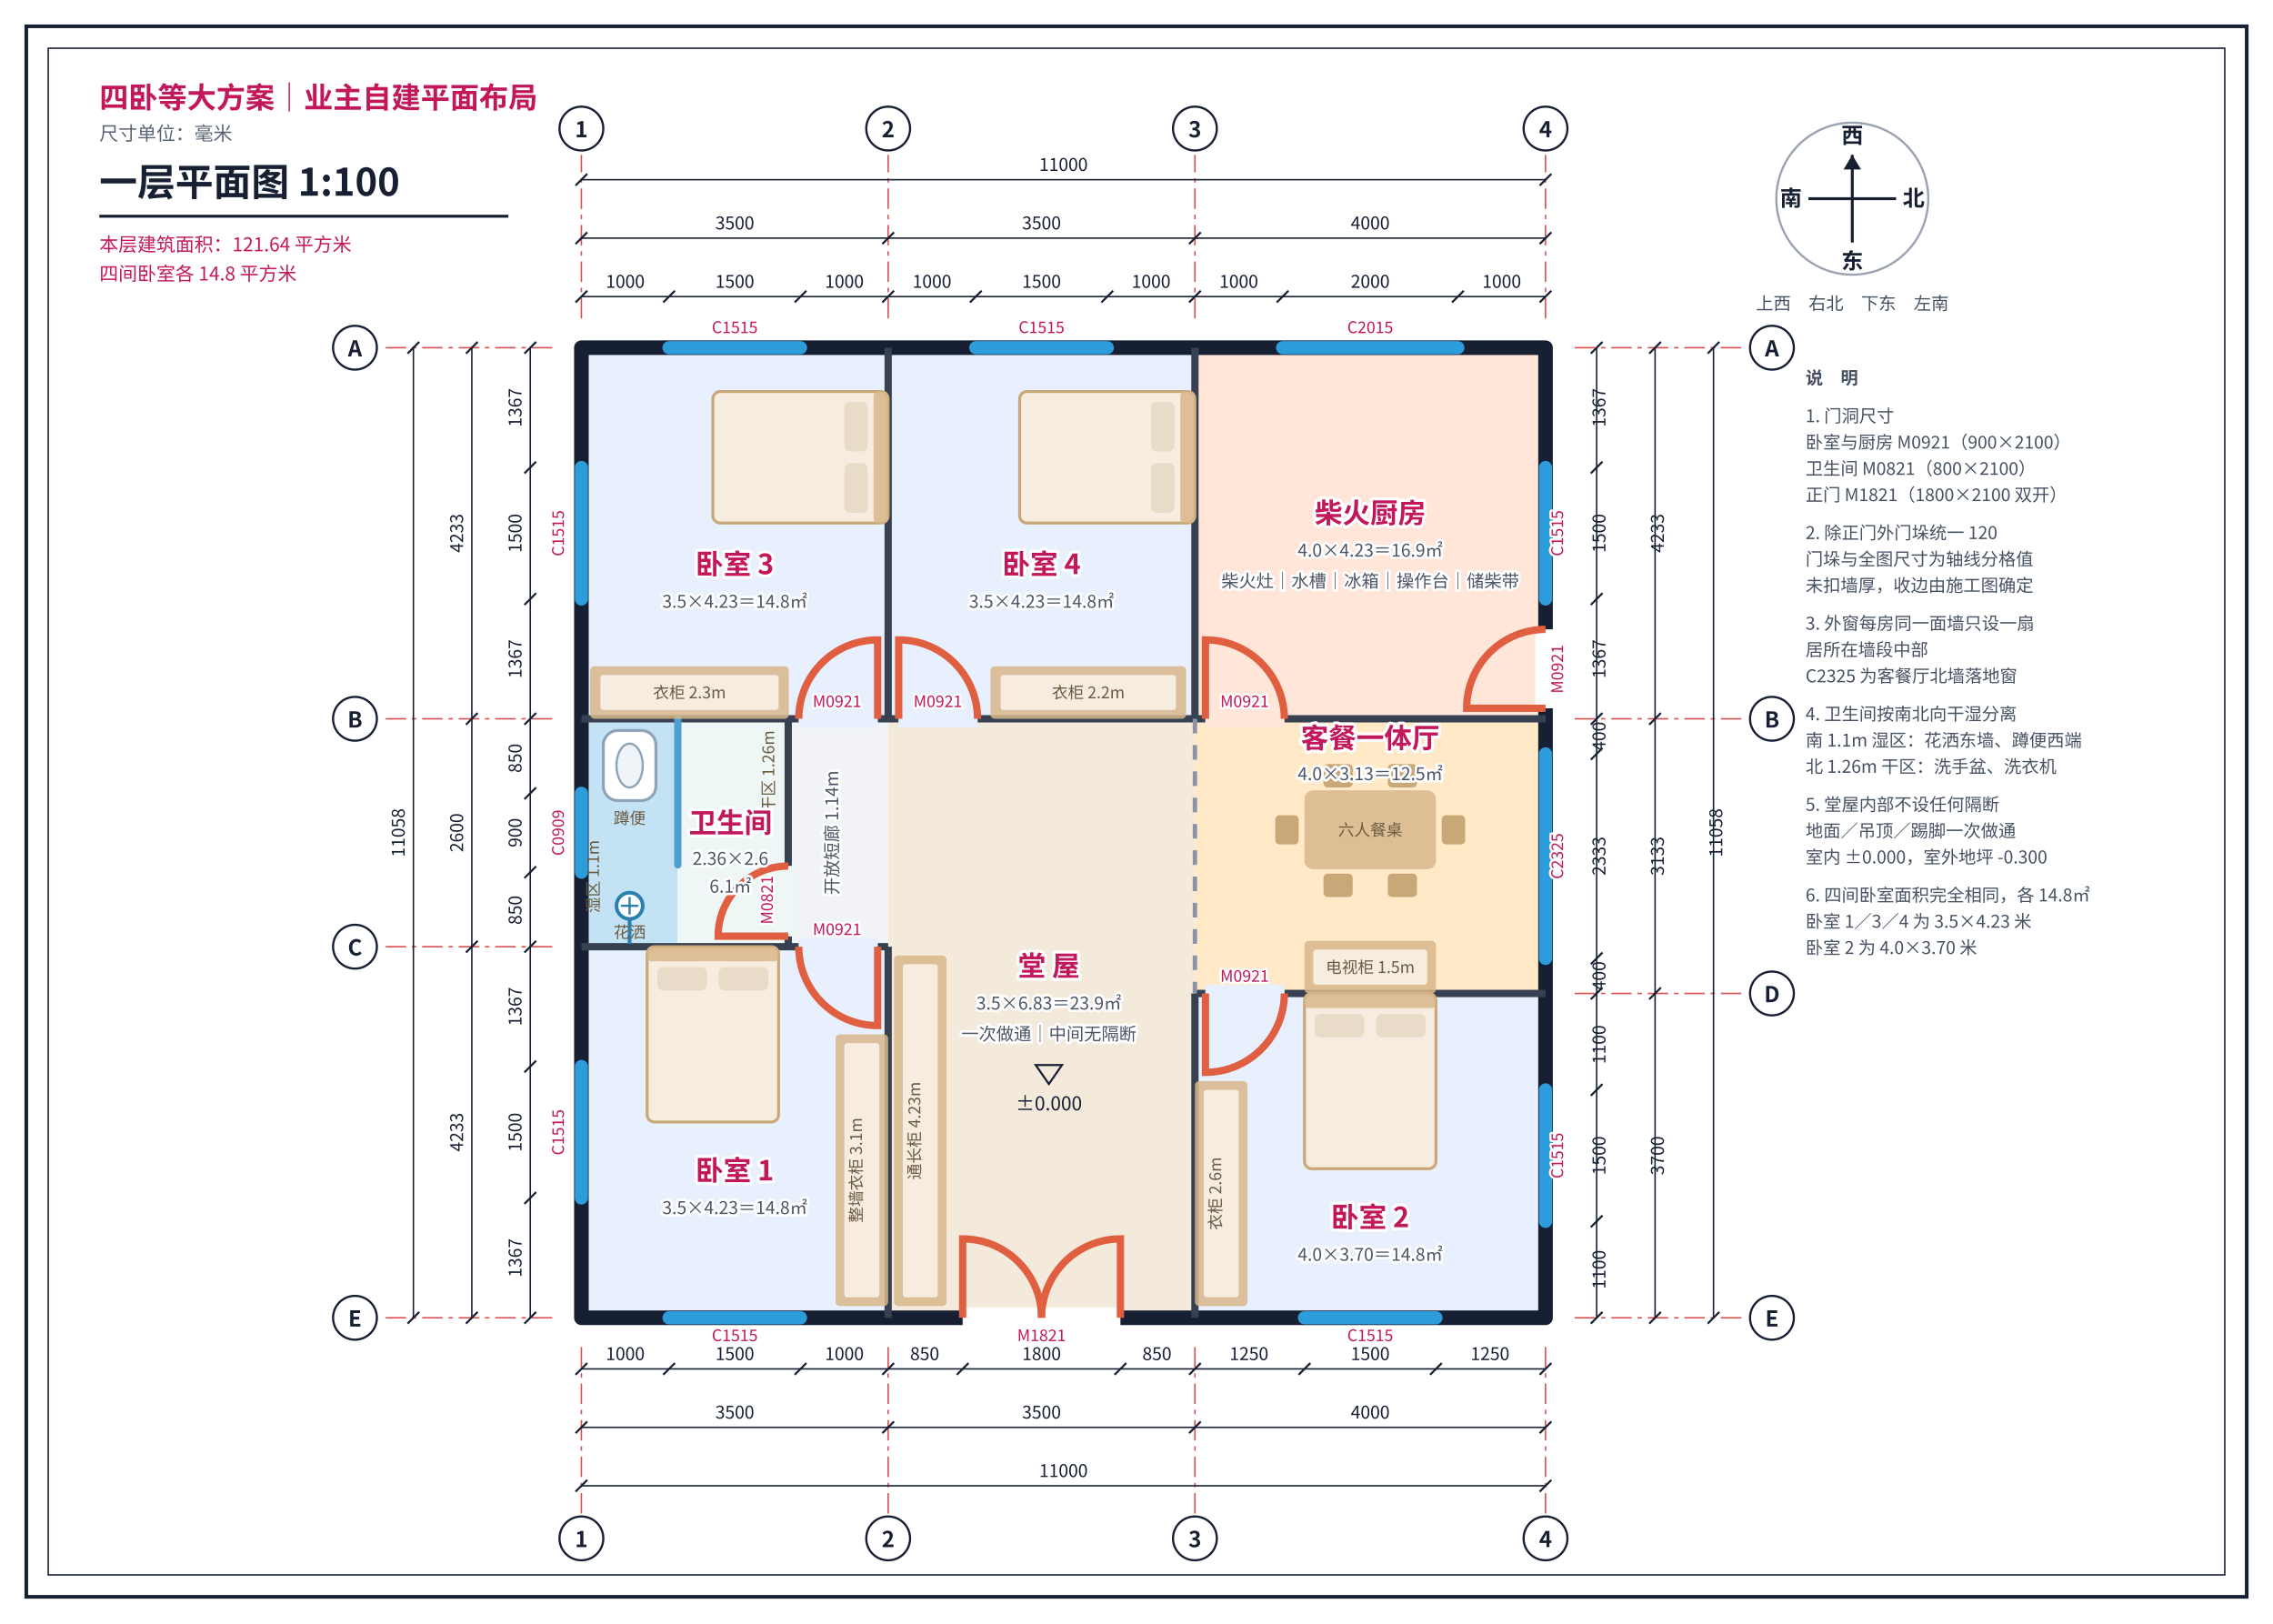
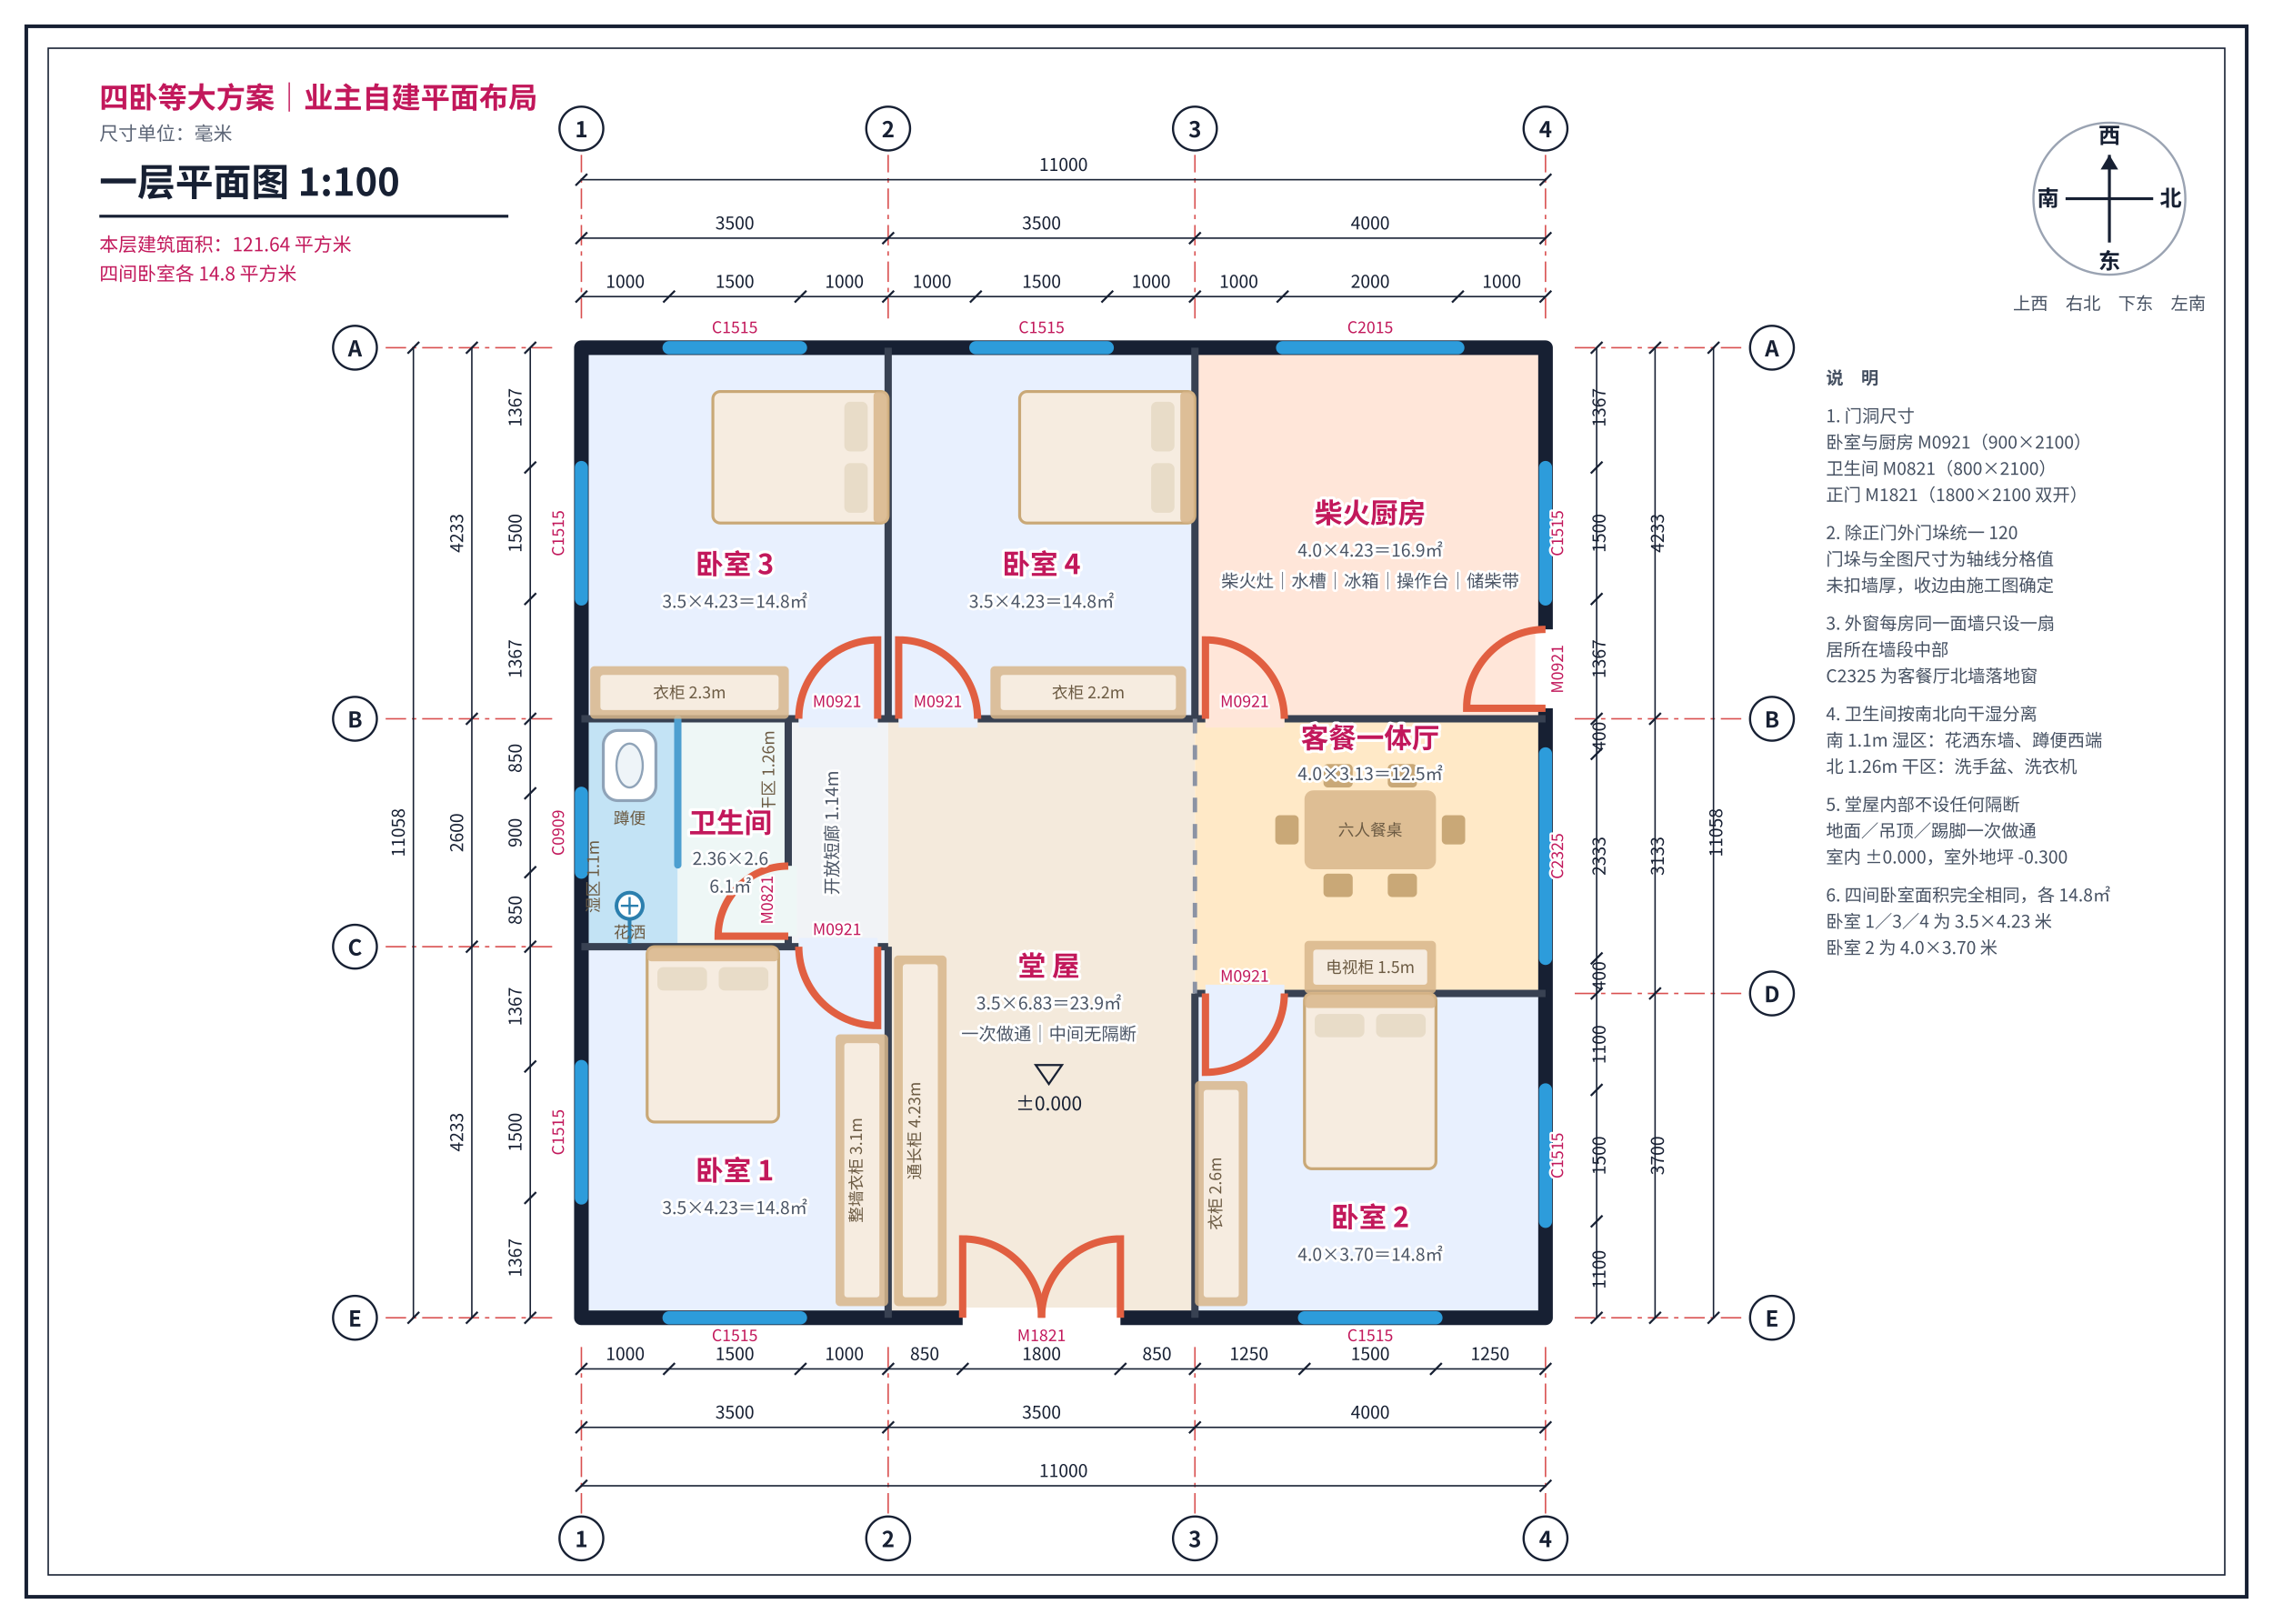
<svg xmlns="http://www.w3.org/2000/svg" viewBox="22 22 1556 1111" preserveAspectRatio="xMidYMid meet">
  <defs>
    <style>
      text { font-family: "Microsoft YaHei", "Noto Sans CJK SC", sans-serif; fill: #172033; }
      .frame { fill: none; stroke: #172033; stroke-width: 2.5; }
      .frame-in { fill: none; stroke: #172033; stroke-width: 1; }
      .sheet-title { font-size: 20px; font-weight: 700; fill: #c2185b; }
      .sheet-sub { font-size: 13px; fill: #5b6475; }
      .plan-name { font-size: 26px; font-weight: 700; }
      .area-note { font-size: 13px; fill: #c2185b; }
      .wall { stroke: #172033; stroke-width: 10; fill: none; stroke-linejoin: round; }
      .partition { stroke: #384152; stroke-width: 5; fill: none; }
      .soft { stroke: #8b93a4; stroke-width: 3; stroke-dasharray: 10 8; fill: none; }
      .glass { stroke: #4d9fd0; stroke-width: 5; stroke-linecap: round; fill: none; }
      .furni { fill: #d8b68b; opacity: 0.85; }
      .window { stroke: #2d9cdb; stroke-width: 9; stroke-linecap: round; }
      .door { stroke: #e15f41; stroke-width: 5; fill: none; }
      .axis-line { stroke: #d94f4f; stroke-width: 1; stroke-dasharray: 14 4 3 4; fill: none; }
      .axis-circle { fill: #ffffff; stroke: #172033; stroke-width: 1.5; }
      .axis-num { font-size: 15px; font-weight: 700; text-anchor: middle; }
      .dim-line { stroke: #172033; stroke-width: 1; fill: none; }
      .dim-tick { stroke: #172033; stroke-width: 1.4; fill: none; }
      .dim-num { font-size: 12px; text-anchor: middle; fill: #172033; }
      .tag { font-size: 11px; fill: #c2185b; text-anchor: middle;
        paint-order: stroke; stroke: #ffffff; stroke-width: 3px; stroke-linejoin: round; }
      .room-name { font-size: 19px; font-weight: 700; text-anchor: middle; fill: #c2185b;
        paint-order: stroke; stroke: #ffffff; stroke-width: 4px; stroke-linejoin: round; }
      .room-sub { font-size: 12px; text-anchor: middle; fill: #4b5565;
        paint-order: stroke; stroke: #ffffff; stroke-width: 3.5px; stroke-linejoin: round; }
      .furni-label { font-size: 11px; fill: #6b5a42; text-anchor: middle; }
      .lvl { font-size: 13px; text-anchor: middle; }
      .note { font-size: 12px; fill: #465162; }
    </style>
  </defs>
  <rect x="0" y="0" width="1600" height="1160" fill="#ffffff" />
  <rect x="40" y="40" width="1520" height="1075" class="frame" />
  <rect x="55" y="55" width="1490" height="1045" class="frame-in" />
  <text x="90" y="96" class="sheet-title">四卧等大方案｜业主自建平面布局</text>
  <text x="90" y="118" class="sheet-sub">尺寸单位：毫米</text>
  <path d="M420 240 V128 M630 240 V128 M840 240 V128 M1080 240 V128" class="axis-line" />
  <path d="M420 944 V1058 M630 944 V1058 M840 944 V1058 M1080 944 V1058" class="axis-line" />
  <path d="M400 260 H283 M400 514 H283 M400 670 H283 M400 924 H283" class="axis-line" />
  <path d="M1100 260 H1217 M1100 514 H1217 M1100 702 H1217 M1100 924 H1217" class="axis-line" />
  <rect x="420" y="260" width="210" height="254" fill="#e8f0fe" />
  <rect x="630" y="260" width="210" height="254" fill="#e8f0fe" />
  <rect x="840" y="260" width="240" height="254" fill="#ffe6d9" />
  <rect x="420" y="514" width="66" height="156" fill="#c3e3f5" />
  <rect x="486" y="514" width="75.6" height="156" fill="#eef7f6" />
  <rect x="561.6" y="514" width="68.4" height="156" fill="#f1f3f6" />
  <rect x="420" y="670" width="210" height="254" fill="#e8f0fe" />
  <rect x="630" y="514" width="210" height="410" fill="#f4eadc" />
  <rect x="840" y="514" width="240" height="188" fill="#ffe9c7" />
  <rect x="840" y="702" width="240" height="222" fill="#e8f0fe" />
  <rect x="420" y="260" width="660" height="664" class="wall" />
  <path d="M420 514 H568.8 M622.8 514 H637.2 M691.2 514 H847.2 M901.2 514 H1080" class="partition" />
  <path d="M630 260 V514 M840 260 V514" class="partition" />
  <path d="M561.6 514 V614.8 M561.6 662.8 V670" class="partition" />
  <path d="M420 670 H568.8 M622.8 670 H630" class="partition" />
  <path d="M630 670 V924" class="partition" />
  <path d="M840 702 V924" class="partition" />
  <path d="M840 702 H847.2 M901.2 702 H1080" class="partition" />
  <path d="M840 514 V702" class="soft" />
  <path d="M486 514 V614" class="glass" />
  <rect x="435" y="522" width="36" height="48" rx="10" fill="#ffffff" stroke="#8fa3b8" stroke-width="2" />
  <ellipse cx="453" cy="546" rx="9" ry="15" fill="#eef4f8" stroke="#8fa3b8" stroke-width="1.5" />
  <path d="M453 668 V651" stroke="#2b7fae" stroke-width="2.5" />
  <circle cx="453" cy="642" r="9" fill="#ffffff" stroke="#2b7fae" stroke-width="2.5" />
  <path d="M447 642 H459 M453 636 V648" stroke="#2b7fae" stroke-width="1.5" />
  <path d="M568.8 514 H622.8" stroke="#e8f0fe" stroke-width="12" />
  <path d="M622.8 514 V460 A54 54 0 0 0 568.8 514" class="door" />
  <path d="M561.6 614.8 V662.8" stroke="#eef7f6" stroke-width="12" />
  <path d="M561.6 662.8 H513.6 A48 48 0 0 1 561.6 614.8" class="door" />
  <path d="M568.8 670 H622.8" stroke="#e8f0fe" stroke-width="12" />
  <path d="M622.8 670 V724 A54 54 0 0 1 568.8 670" class="door" />
  <path d="M637.2 514 H691.2" stroke="#e8f0fe" stroke-width="12" />
  <path d="M637.2 514 V460 A54 54 0 0 1 691.2 514" class="door" />
  <path d="M847.2 514 H901.2" stroke="#ffe6d9" stroke-width="12" />
  <path d="M847.2 514 V460 A54 54 0 0 1 901.2 514" class="door" />
  <path d="M847.2 702 H901.2" stroke="#e8f0fe" stroke-width="12" />
  <path d="M847.2 702 V756 A54 54 0 0 0 901.2 702" class="door" />
  <path d="M681 924 H789" stroke="#ffffff" stroke-width="14" />
  <path d="M681 924 V870 A54 54 0 0 1 735 924" class="door" />
  <path d="M789 924 V870 A54 54 0 0 0 735 924" class="door" />
  <path d="M1080 452.8 V506.8" stroke="#ffffff" stroke-width="14" />
  <path d="M1080 506.8 H1026 A54 54 0 0 1 1080 452.8" class="door" />
  <path d="M480 260 H570 M690 260 H780 M900 260 H1020" class="window" />
  <path d="M420 342 V432 M420 565 V619 M420 752 V842" class="window" />
  <path d="M1080 342 V432 M1080 538 V678 M1080 768 V858" class="window" />
  <path d="M480 924 H570 M915 924 H1005" class="window" />
  <text x="525" y="250" class="tag">C1515</text>
  <text x="735" y="250" class="tag">C1515</text>
  <text x="960" y="250" class="tag">C2015</text>
  <text x="408" y="387" class="tag" transform="rotate(-90 408 387)">C1515</text>
  <text x="408" y="592" class="tag" transform="rotate(-90 408 592)">C0909</text>
  <text x="408" y="797" class="tag" transform="rotate(-90 408 797)">C1515</text>
  <text x="1092" y="387" class="tag" transform="rotate(-90 1092 387)">C1515</text>
  <text x="1092" y="608" class="tag" transform="rotate(-90 1092 608)">C2325</text>
  <text x="1092" y="813" class="tag" transform="rotate(-90 1092 813)">C1515</text>
  <text x="1092" y="480" class="tag" transform="rotate(-90 1092 480)">M0921</text>
  <text x="525" y="940" class="tag">C1515</text>
  <text x="735" y="940" class="tag">M1821</text>
  <text x="960" y="940" class="tag">C1515</text>
  <text x="595" y="506" class="tag">M0921</text>
  <text x="664" y="506" class="tag">M0921</text>
  <text x="874" y="506" class="tag">M0921</text>
  <text x="595" y="662" class="tag">M0921</text>
  <text x="874" y="694" class="tag">M0921</text>
  <text x="551" y="638" class="tag" transform="rotate(-90 551 638)">M0821</text>
  <rect x="465" y="670" width="90" height="120" rx="5" fill="#f6ece0" stroke="#c9a877" stroke-width="2" />
  <rect x="465" y="670" width="90" height="10" rx="3" class="furni" />
  <rect x="472" y="684" width="34" height="16" rx="4" fill="#e8dcc8" />
  <rect x="514" y="684" width="34" height="16" rx="4" fill="#e8dcc8" />
  <rect x="915" y="702" width="90" height="120" rx="5" fill="#f6ece0" stroke="#c9a877" stroke-width="2" />
  <rect x="915" y="702" width="90" height="10" rx="3" class="furni" />
  <rect x="922" y="716" width="34" height="16" rx="4" fill="#e8dcc8" />
  <rect x="964" y="716" width="34" height="16" rx="4" fill="#e8dcc8" />
  <rect x="510" y="290" width="120" height="90" rx="5" fill="#f6ece0" stroke="#c9a877" stroke-width="2" />
  <rect x="620" y="290" width="10" height="90" rx="3" class="furni" />
  <rect x="600" y="297" width="16" height="34" rx="4" fill="#e8dcc8" />
  <rect x="600" y="339" width="16" height="34" rx="4" fill="#e8dcc8" />
  <rect x="720" y="290" width="120" height="90" rx="5" fill="#f6ece0" stroke="#c9a877" stroke-width="2" />
  <rect x="830" y="290" width="10" height="90" rx="3" class="furni" />
  <rect x="810" y="297" width="16" height="34" rx="4" fill="#e8dcc8" />
  <rect x="810" y="339" width="16" height="34" rx="4" fill="#e8dcc8" />
  <rect x="594" y="730" width="36" height="186" rx="3" class="furni" />
  <rect x="600" y="736" width="24" height="174" rx="2" fill="#f6ece0" />
  <text x="612" y="823" class="furni-label" transform="rotate(-90 612 823)">整墙衣柜 3.1m</text>
  <rect x="840" y="762" width="36" height="154" rx="3" class="furni" />
  <rect x="846" y="768" width="24" height="142" rx="2" fill="#f6ece0" />
  <text x="858" y="839" class="furni-label" transform="rotate(-90 858 839)">衣柜 2.6m</text>
  <rect x="426" y="478" width="136" height="36" rx="3" class="furni" />
  <rect x="433" y="484" width="122" height="24" rx="2" fill="#f6ece0" />
  <text x="494" y="500" class="furni-label">衣柜 2.3m</text>
  <rect x="700" y="478" width="134" height="36" rx="3" class="furni" />
  <rect x="707" y="484" width="120" height="24" rx="2" fill="#f6ece0" />
  <text x="767" y="500" class="furni-label">衣柜 2.2m</text>
  <rect x="634" y="676" width="36" height="240" rx="3" class="furni" />
  <rect x="640" y="682" width="24" height="228" rx="2" fill="#f6ece0" />
  <text x="652" y="796" class="furni-label" transform="rotate(-90 652 796)">通长柜 4.23m</text>
  <rect x="915" y="666" width="90" height="36" rx="3" class="furni" />
  <rect x="921" y="672" width="78" height="24" rx="2" fill="#f6ece0" />
  <text x="960" y="688" class="furni-label">电视柜 1.5m</text>
  <rect x="915" y="563" width="90" height="54" rx="6" class="furni" />
  <text x="960" y="594" class="furni-label">六人餐桌</text>
  <rect x="928" y="545" width="20" height="16" rx="3" fill="#c9a877" />
  <rect x="972" y="545" width="20" height="16" rx="3" fill="#c9a877" />
  <rect x="928" y="620" width="20" height="16" rx="3" fill="#c9a877" />
  <rect x="972" y="620" width="20" height="16" rx="3" fill="#c9a877" />
  <rect x="895" y="580" width="16" height="20" rx="3" fill="#c9a877" />
  <rect x="1009" y="580" width="16" height="20" rx="3" fill="#c9a877" />
  <text x="525" y="415" class="room-name">卧室 3</text>
  <text x="525" y="438" class="room-sub">3.5×4.23＝14.8㎡</text>
  <text x="735" y="415" class="room-name">卧室 4</text>
  <text x="735" y="438" class="room-sub">3.5×4.23＝14.8㎡</text>
  <text x="960" y="380" class="room-name">柴火厨房</text>
  <text x="960" y="403" class="room-sub">4.0×4.23＝16.9㎡</text>
  <text x="960" y="424" class="room-sub">柴火灶｜水槽｜冰箱｜操作台｜储柴带</text>
  <text x="453" y="586" class="furni-label">蹲便</text>
  <text x="432" y="622" class="furni-label" transform="rotate(-90 432 622)">湿区 1.1m</text>
  <text x="453" y="664" class="furni-label">花洒</text>
  <text x="552" y="550" class="furni-label" transform="rotate(-90 552 550)">干区 1.26m</text>
  <text x="522" y="592" class="room-name">卫生间</text>
  <text x="522" y="614" class="room-sub">2.36×2.6</text>
  <text x="522" y="633" class="room-sub">6.1㎡</text>
  <text x="595.8" y="592" class="room-sub" transform="rotate(-90 595.8 592)">开放短廊 1.14m</text>
  <text x="525" y="830" class="room-name">卧室 1</text>
  <text x="525" y="853" class="room-sub">3.5×4.23＝14.8㎡</text>
  <text x="740" y="690" class="room-name">堂 屋</text>
  <text x="740" y="713" class="room-sub">3.5×6.83＝23.9㎡</text>
  <text x="740" y="734" class="room-sub">一次做通｜中间无隔断</text>
  <text x="960" y="534" class="room-name">客餐一体厅</text>
  <text x="960" y="556" class="room-sub">4.0×3.13＝12.5㎡</text>
  <text x="960" y="862" class="room-name">卧室 2</text>
  <text x="960" y="885" class="room-sub">4.0×3.70＝14.8㎡</text>
  <path d="M740 764 l-9,-13 h18 z" fill="none" stroke="#172033" stroke-width="1.4" />
  <text x="740" y="782" class="lvl">±0.000</text>
  <circle cx="420" cy="110" r="15" class="axis-circle" />
  <text x="420" y="116" class="axis-num">1</text>
  <circle cx="630" cy="110" r="15" class="axis-circle" />
  <text x="630" y="116" class="axis-num">2</text>
  <circle cx="840" cy="110" r="15" class="axis-circle" />
  <text x="840" y="116" class="axis-num">3</text>
  <circle cx="1080" cy="110" r="15" class="axis-circle" />
  <text x="1080" y="116" class="axis-num">4</text>
  <circle cx="420" cy="1075" r="15" class="axis-circle" />
  <text x="420" y="1081" class="axis-num">1</text>
  <circle cx="630" cy="1075" r="15" class="axis-circle" />
  <text x="630" y="1081" class="axis-num">2</text>
  <circle cx="840" cy="1075" r="15" class="axis-circle" />
  <text x="840" y="1081" class="axis-num">3</text>
  <circle cx="1080" cy="1075" r="15" class="axis-circle" />
  <text x="1080" y="1081" class="axis-num">4</text>
  <circle cx="265" cy="260" r="15" class="axis-circle" />
  <text x="265" y="266" class="axis-num">A</text>
  <circle cx="265" cy="514" r="15" class="axis-circle" />
  <text x="265" y="520" class="axis-num">B</text>
  <circle cx="265" cy="670" r="15" class="axis-circle" />
  <text x="265" y="676" class="axis-num">C</text>
  <circle cx="265" cy="924" r="15" class="axis-circle" />
  <text x="265" y="930" class="axis-num">E</text>
  <circle cx="1235" cy="260" r="15" class="axis-circle" />
  <text x="1235" y="266" class="axis-num">A</text>
  <circle cx="1235" cy="514" r="15" class="axis-circle" />
  <text x="1235" y="520" class="axis-num">B</text>
  <circle cx="1235" cy="702" r="15" class="axis-circle" />
  <text x="1235" y="708" class="axis-num">D</text>
  <circle cx="1235" cy="924" r="15" class="axis-circle" />
  <text x="1235" y="930" class="axis-num">E</text>
  <path d="M420 225 H1080" class="dim-line" />
  <path d="M416 229 L424 221 M476 229 L484 221 M566 229 L574 221 M626 229 L634 221 M686 229 L694 221 M776 229 L784 221 M836 229 L844 221 M896 229 L904 221 M1016 229 L1024 221 M1076 229 L1084 221" class="dim-tick" />
  <text x="450" y="219" class="dim-num">1000</text>
  <text x="525" y="219" class="dim-num">1500</text>
  <text x="600" y="219" class="dim-num">1000</text>
  <text x="660" y="219" class="dim-num">1000</text>
  <text x="735" y="219" class="dim-num">1500</text>
  <text x="810" y="219" class="dim-num">1000</text>
  <text x="870" y="219" class="dim-num">1000</text>
  <text x="960" y="219" class="dim-num">2000</text>
  <text x="1050" y="219" class="dim-num">1000</text>
  <path d="M420 185 H1080" class="dim-line" />
  <path d="M416 189 L424 181 M626 189 L634 181 M836 189 L844 181 M1076 189 L1084 181" class="dim-tick" />
  <text x="525" y="179" class="dim-num">3500</text>
  <text x="735" y="179" class="dim-num">3500</text>
  <text x="960" y="179" class="dim-num">4000</text>
  <path d="M420 145 H1080" class="dim-line" />
  <path d="M416 149 L424 141 M1076 149 L1084 141" class="dim-tick" />
  <text x="750" y="139" class="dim-num">11000</text>
  <path d="M420 959 H1080" class="dim-line" />
  <path d="M416 963 L424 955 M476 963 L484 955 M566 963 L574 955 M626 963 L634 955 M677 963 L685 955 M785 963 L793 955 M836 963 L844 955 M911 963 L919 955 M1001 963 L1009 955 M1076 963 L1084 955" class="dim-tick" />
  <text x="450" y="953" class="dim-num">1000</text>
  <text x="525" y="953" class="dim-num">1500</text>
  <text x="600" y="953" class="dim-num">1000</text>
  <text x="655" y="953" class="dim-num">850</text>
  <text x="735" y="953" class="dim-num">1800</text>
  <text x="814" y="953" class="dim-num">850</text>
  <text x="877" y="953" class="dim-num">1250</text>
  <text x="960" y="953" class="dim-num">1500</text>
  <text x="1042" y="953" class="dim-num">1250</text>
  <path d="M420 999 H1080" class="dim-line" />
  <path d="M416 1003 L424 995 M626 1003 L634 995 M836 1003 L844 995 M1076 1003 L1084 995" class="dim-tick" />
  <text x="525" y="993" class="dim-num">3500</text>
  <text x="735" y="993" class="dim-num">3500</text>
  <text x="960" y="993" class="dim-num">4000</text>
  <path d="M420 1039 H1080" class="dim-line" />
  <path d="M416 1043 L424 1035 M1076 1043 L1084 1035" class="dim-tick" />
  <text x="750" y="1033" class="dim-num">11000</text>
  <path d="M385 260 V924" class="dim-line" />
  <path d="M381 264 L389 256 M381 346 L389 338 M381 436 L389 428 M381 518 L389 510 M381 569 L389 561 M381 623 L389 615 M381 674 L389 666 M381 756 L389 748 M381 846 L389 838 M381 928 L389 920" class="dim-tick" />
  <text x="379" y="301" class="dim-num" transform="rotate(-90 379 301)">1367</text>
  <text x="379" y="387" class="dim-num" transform="rotate(-90 379 387)">1500</text>
  <text x="379" y="473" class="dim-num" transform="rotate(-90 379 473)">1367</text>
  <text x="379" y="541" class="dim-num" transform="rotate(-90 379 541)">850</text>
  <text x="379" y="592" class="dim-num" transform="rotate(-90 379 592)">900</text>
  <text x="379" y="645" class="dim-num" transform="rotate(-90 379 645)">850</text>
  <text x="379" y="711" class="dim-num" transform="rotate(-90 379 711)">1367</text>
  <text x="379" y="797" class="dim-num" transform="rotate(-90 379 797)">1500</text>
  <text x="379" y="883" class="dim-num" transform="rotate(-90 379 883)">1367</text>
  <path d="M345 260 V924" class="dim-line" />
  <path d="M341 264 L349 256 M341 518 L349 510 M341 674 L349 666 M341 928 L349 920" class="dim-tick" />
  <text x="339" y="387" class="dim-num" transform="rotate(-90 339 387)">4233</text>
  <text x="339" y="592" class="dim-num" transform="rotate(-90 339 592)">2600</text>
  <text x="339" y="797" class="dim-num" transform="rotate(-90 339 797)">4233</text>
  <path d="M305 260 V924" class="dim-line" />
  <path d="M301 264 L309 256 M301 928 L309 920" class="dim-tick" />
  <text x="299" y="592" class="dim-num" transform="rotate(-90 299 592)">11058</text>
  <path d="M1115 260 V924" class="dim-line" />
  <path d="M1111 264 L1119 256 M1111 346 L1119 338 M1111 436 L1119 428 M1111 518 L1119 510 M1111 542 L1119 534 M1111 682 L1119 674 M1111 706 L1119 698 M1111 772 L1119 764 M1111 862 L1119 854 M1111 928 L1119 920" class="dim-tick" />
  <text x="1121" y="301" class="dim-num" transform="rotate(-90 1121 301)">1367</text>
  <text x="1121" y="387" class="dim-num" transform="rotate(-90 1121 387)">1500</text>
  <text x="1121" y="473" class="dim-num" transform="rotate(-90 1121 473)">1367</text>
  <text x="1121" y="526" class="dim-num" transform="rotate(-90 1121 526)">400</text>
  <text x="1121" y="608" class="dim-num" transform="rotate(-90 1121 608)">2333</text>
  <text x="1121" y="690" class="dim-num" transform="rotate(-90 1121 690)">400</text>
  <text x="1121" y="737" class="dim-num" transform="rotate(-90 1121 737)">1100</text>
  <text x="1121" y="813" class="dim-num" transform="rotate(-90 1121 813)">1500</text>
  <text x="1121" y="891" class="dim-num" transform="rotate(-90 1121 891)">1100</text>
  <path d="M1155 260 V924" class="dim-line" />
  <path d="M1151 264 L1159 256 M1151 518 L1159 510 M1151 706 L1159 698 M1151 928 L1159 920" class="dim-tick" />
  <text x="1161" y="387" class="dim-num" transform="rotate(-90 1161 387)">4233</text>
  <text x="1161" y="608" class="dim-num" transform="rotate(-90 1161 608)">3133</text>
  <text x="1161" y="813" class="dim-num" transform="rotate(-90 1161 813)">3700</text>
  <path d="M1195 260 V924" class="dim-line" />
  <path d="M1191 264 L1199 256 M1191 928 L1199 920" class="dim-tick" />
  <text x="1201" y="592" class="dim-num" transform="rotate(-90 1201 592)">11058</text>
  <text x="90" y="156" class="plan-name">一层平面图 1:100</text>
  <path d="M90 170 H370" stroke="#172033" stroke-width="2" />
  <text x="90" y="194" class="area-note">本层建筑面积：121.64 平方米</text>
  <text x="90" y="214" class="area-note">四间卧室各 14.8 平方米</text>
-   <g transform="translate(1258 285)">
+   <g transform="translate(1272 285)">
    <text x="0" y="0" class="note" font-weight="700">说　明</text>
    <text x="0" y="26" class="note">1. 门洞尺寸</text>
    <text x="0" y="44" class="note">　 卧室与厨房 M0921（900×2100）</text>
    <text x="0" y="62" class="note">　 卫生间 M0821（800×2100）</text>
    <text x="0" y="80" class="note">　 正门 M1821（1800×2100 双开）</text>
    <text x="0" y="106" class="note">2. 除正门外门垛统一 120</text>
    <text x="0" y="124" class="note">　 门垛与全图尺寸为轴线分格值</text>
    <text x="0" y="142" class="note">　 未扣墙厚，收边由施工图确定</text>
    <text x="0" y="168" class="note">3. 外窗每房同一面墙只设一扇</text>
    <text x="0" y="186" class="note">　 居所在墙段中部</text>
    <text x="0" y="204" class="note">　 C2325 为客餐厅北墙落地窗</text>
    <text x="0" y="230" class="note">4. 卫生间按南北向干湿分离</text>
    <text x="0" y="248" class="note">　 南 1.1m 湿区：花洒东墙、蹲便西端</text>
    <text x="0" y="266" class="note">　 北 1.26m 干区：洗手盆、洗衣机</text>
    <text x="0" y="292" class="note">5. 堂屋内部不设任何隔断</text>
    <text x="0" y="310" class="note">　 地面／吊顶／踢脚一次做通</text>
    <text x="0" y="328" class="note">　 室内 ±0.000，室外地坪 -0.300</text>
    <text x="0" y="354" class="note">6. 四间卧室面积完全相同，各 14.8㎡</text>
    <text x="0" y="372" class="note">　 卧室 1／3／4 为 3.5×4.23 米</text>
    <text x="0" y="390" class="note">　 卧室 2 为 4.0×3.70 米</text>
  </g>
-   <g transform="translate(1290 158)">
+   <g transform="translate(1466 158)">
    <circle cx="0" cy="0" r="52" fill="#ffffff" stroke="#9aa3b2" stroke-width="1.5" />
    <path d="M0 30 V-30" stroke="#172033" stroke-width="2" />
    <path d="M-30 0 H30" stroke="#172033" stroke-width="2" />
    <path d="M0 -30 l-6,10 h12 z" fill="#172033" />
    <text x="0" y="-38" class="axis-num" font-size="13">西</text>
    <text x="0" y="48" class="axis-num" font-size="13">东</text>
    <text x="-42" y="5" class="axis-num" font-size="13">南</text>
    <text x="42" y="5" class="axis-num" font-size="13">北</text>
    <text x="0" y="76" class="note" text-anchor="middle">上西　右北　下东　左南</text>
  </g>
</svg>
